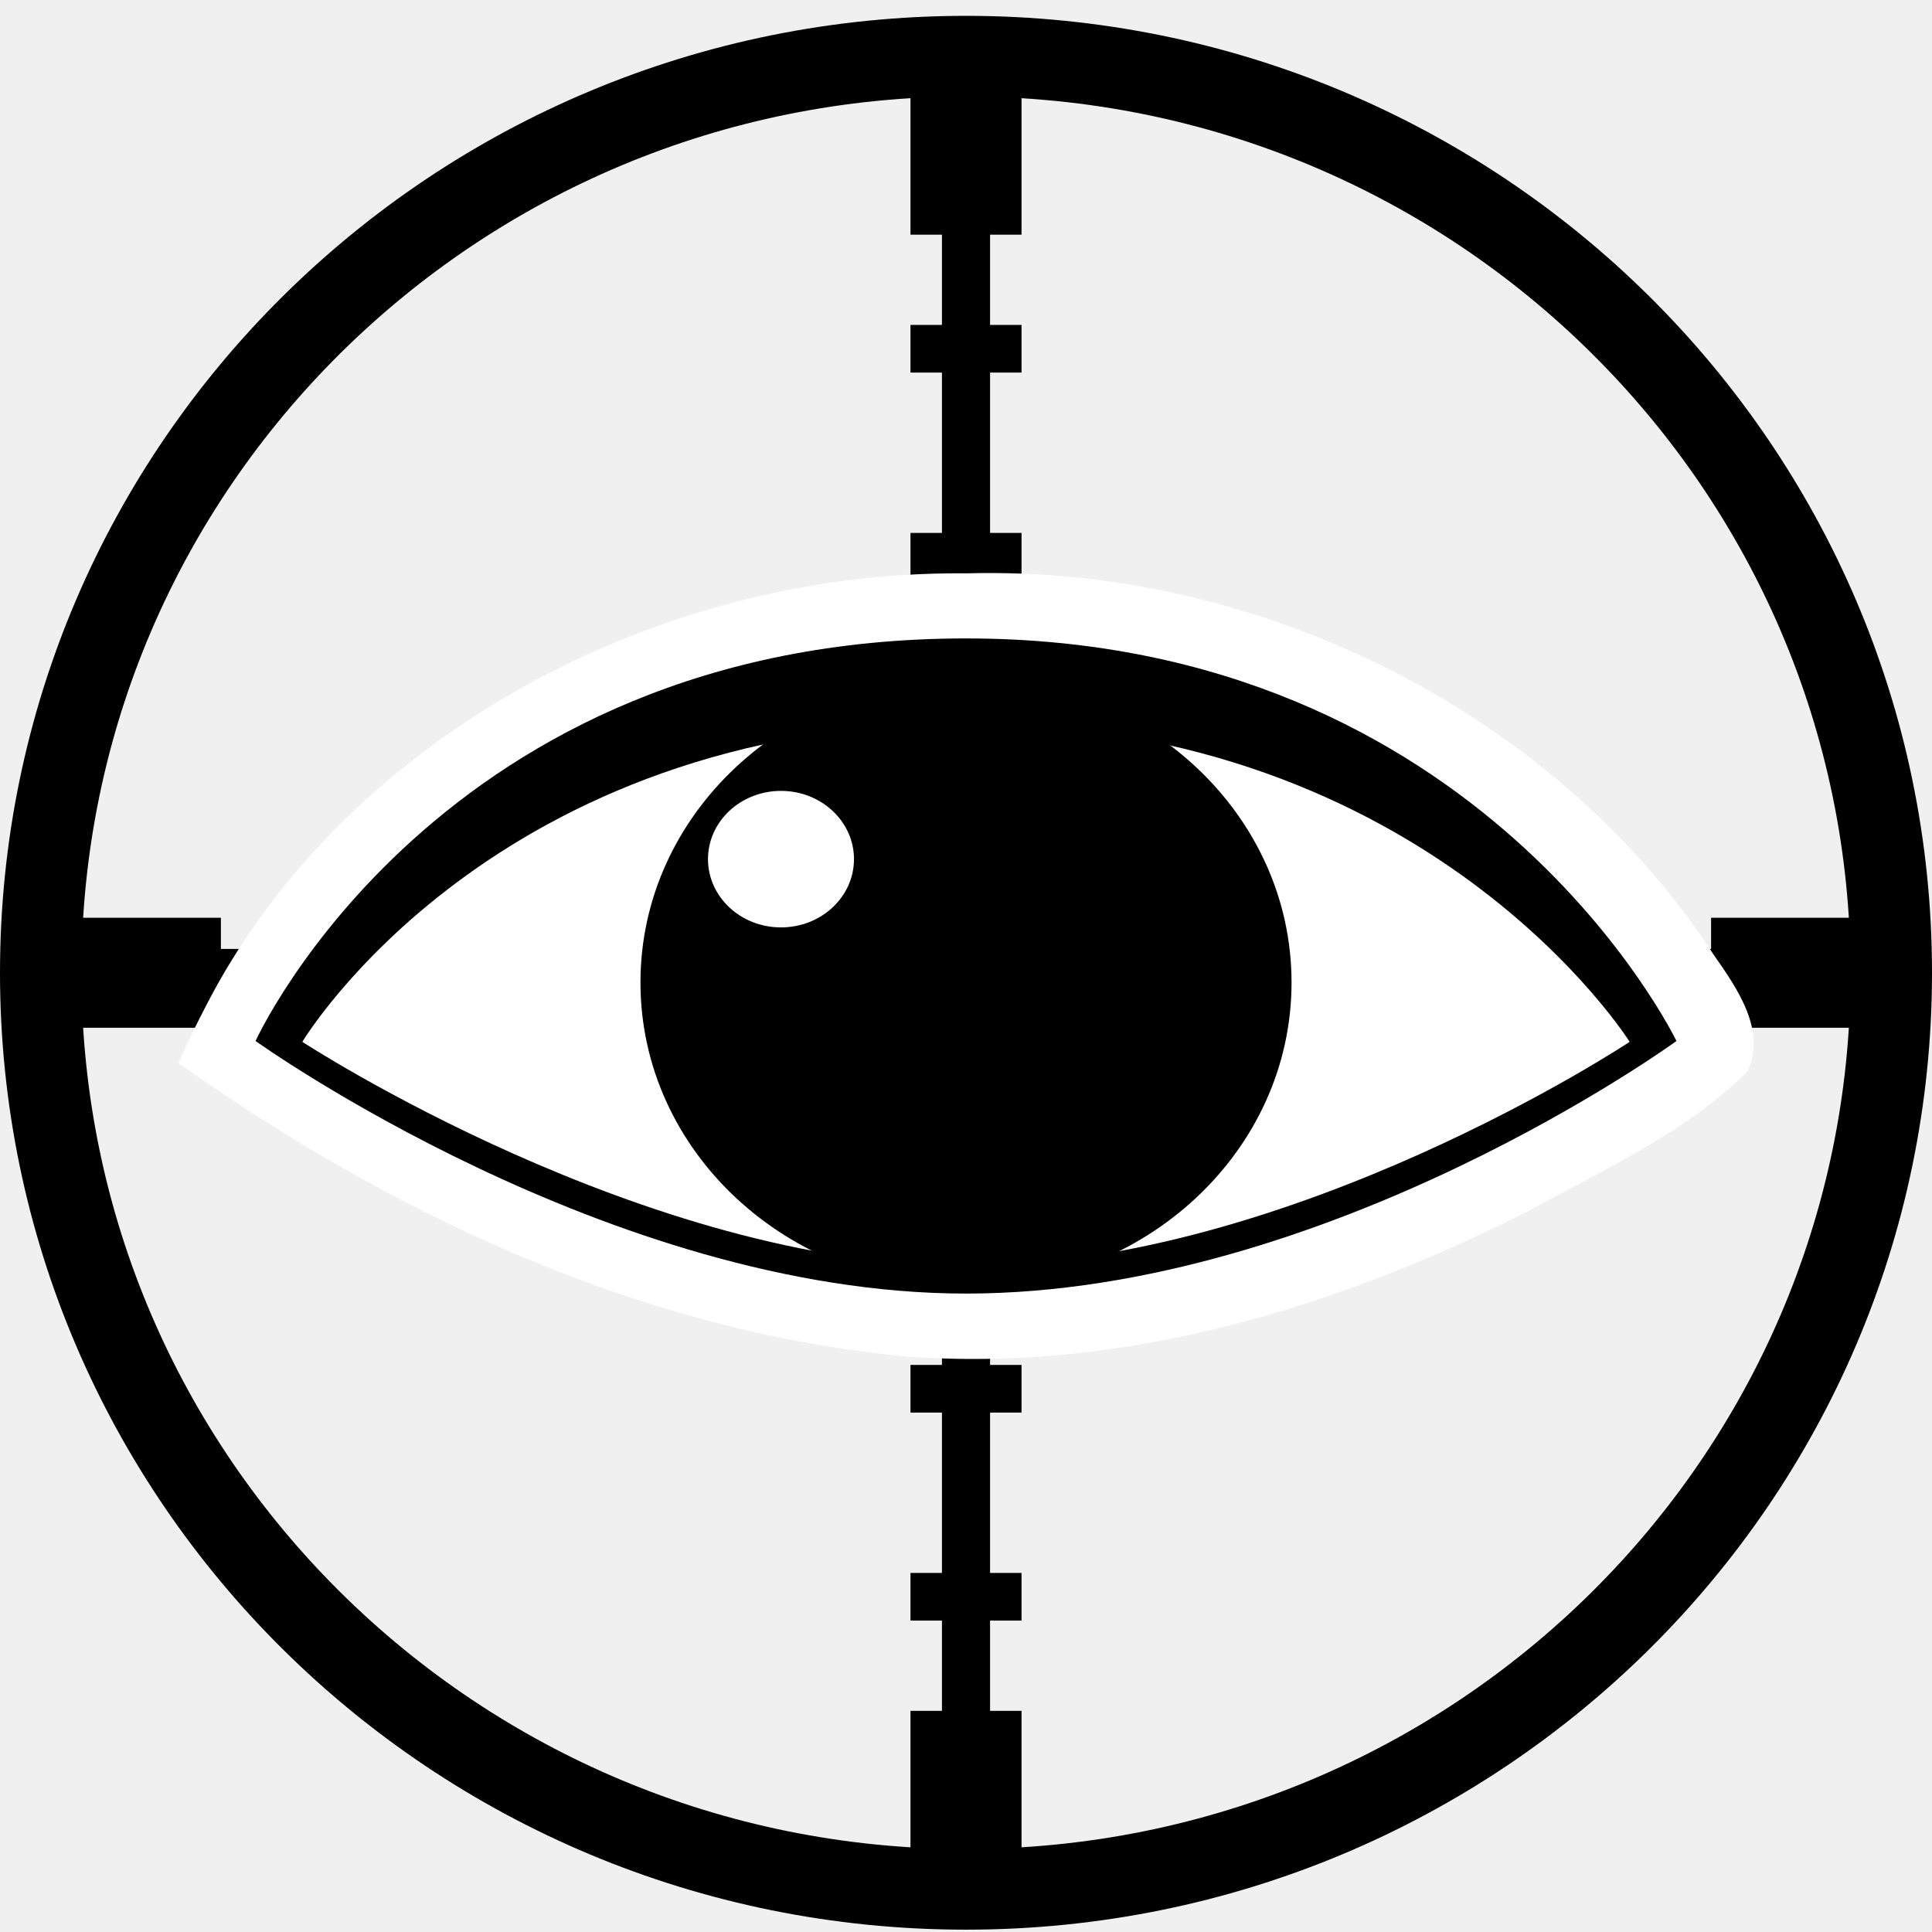
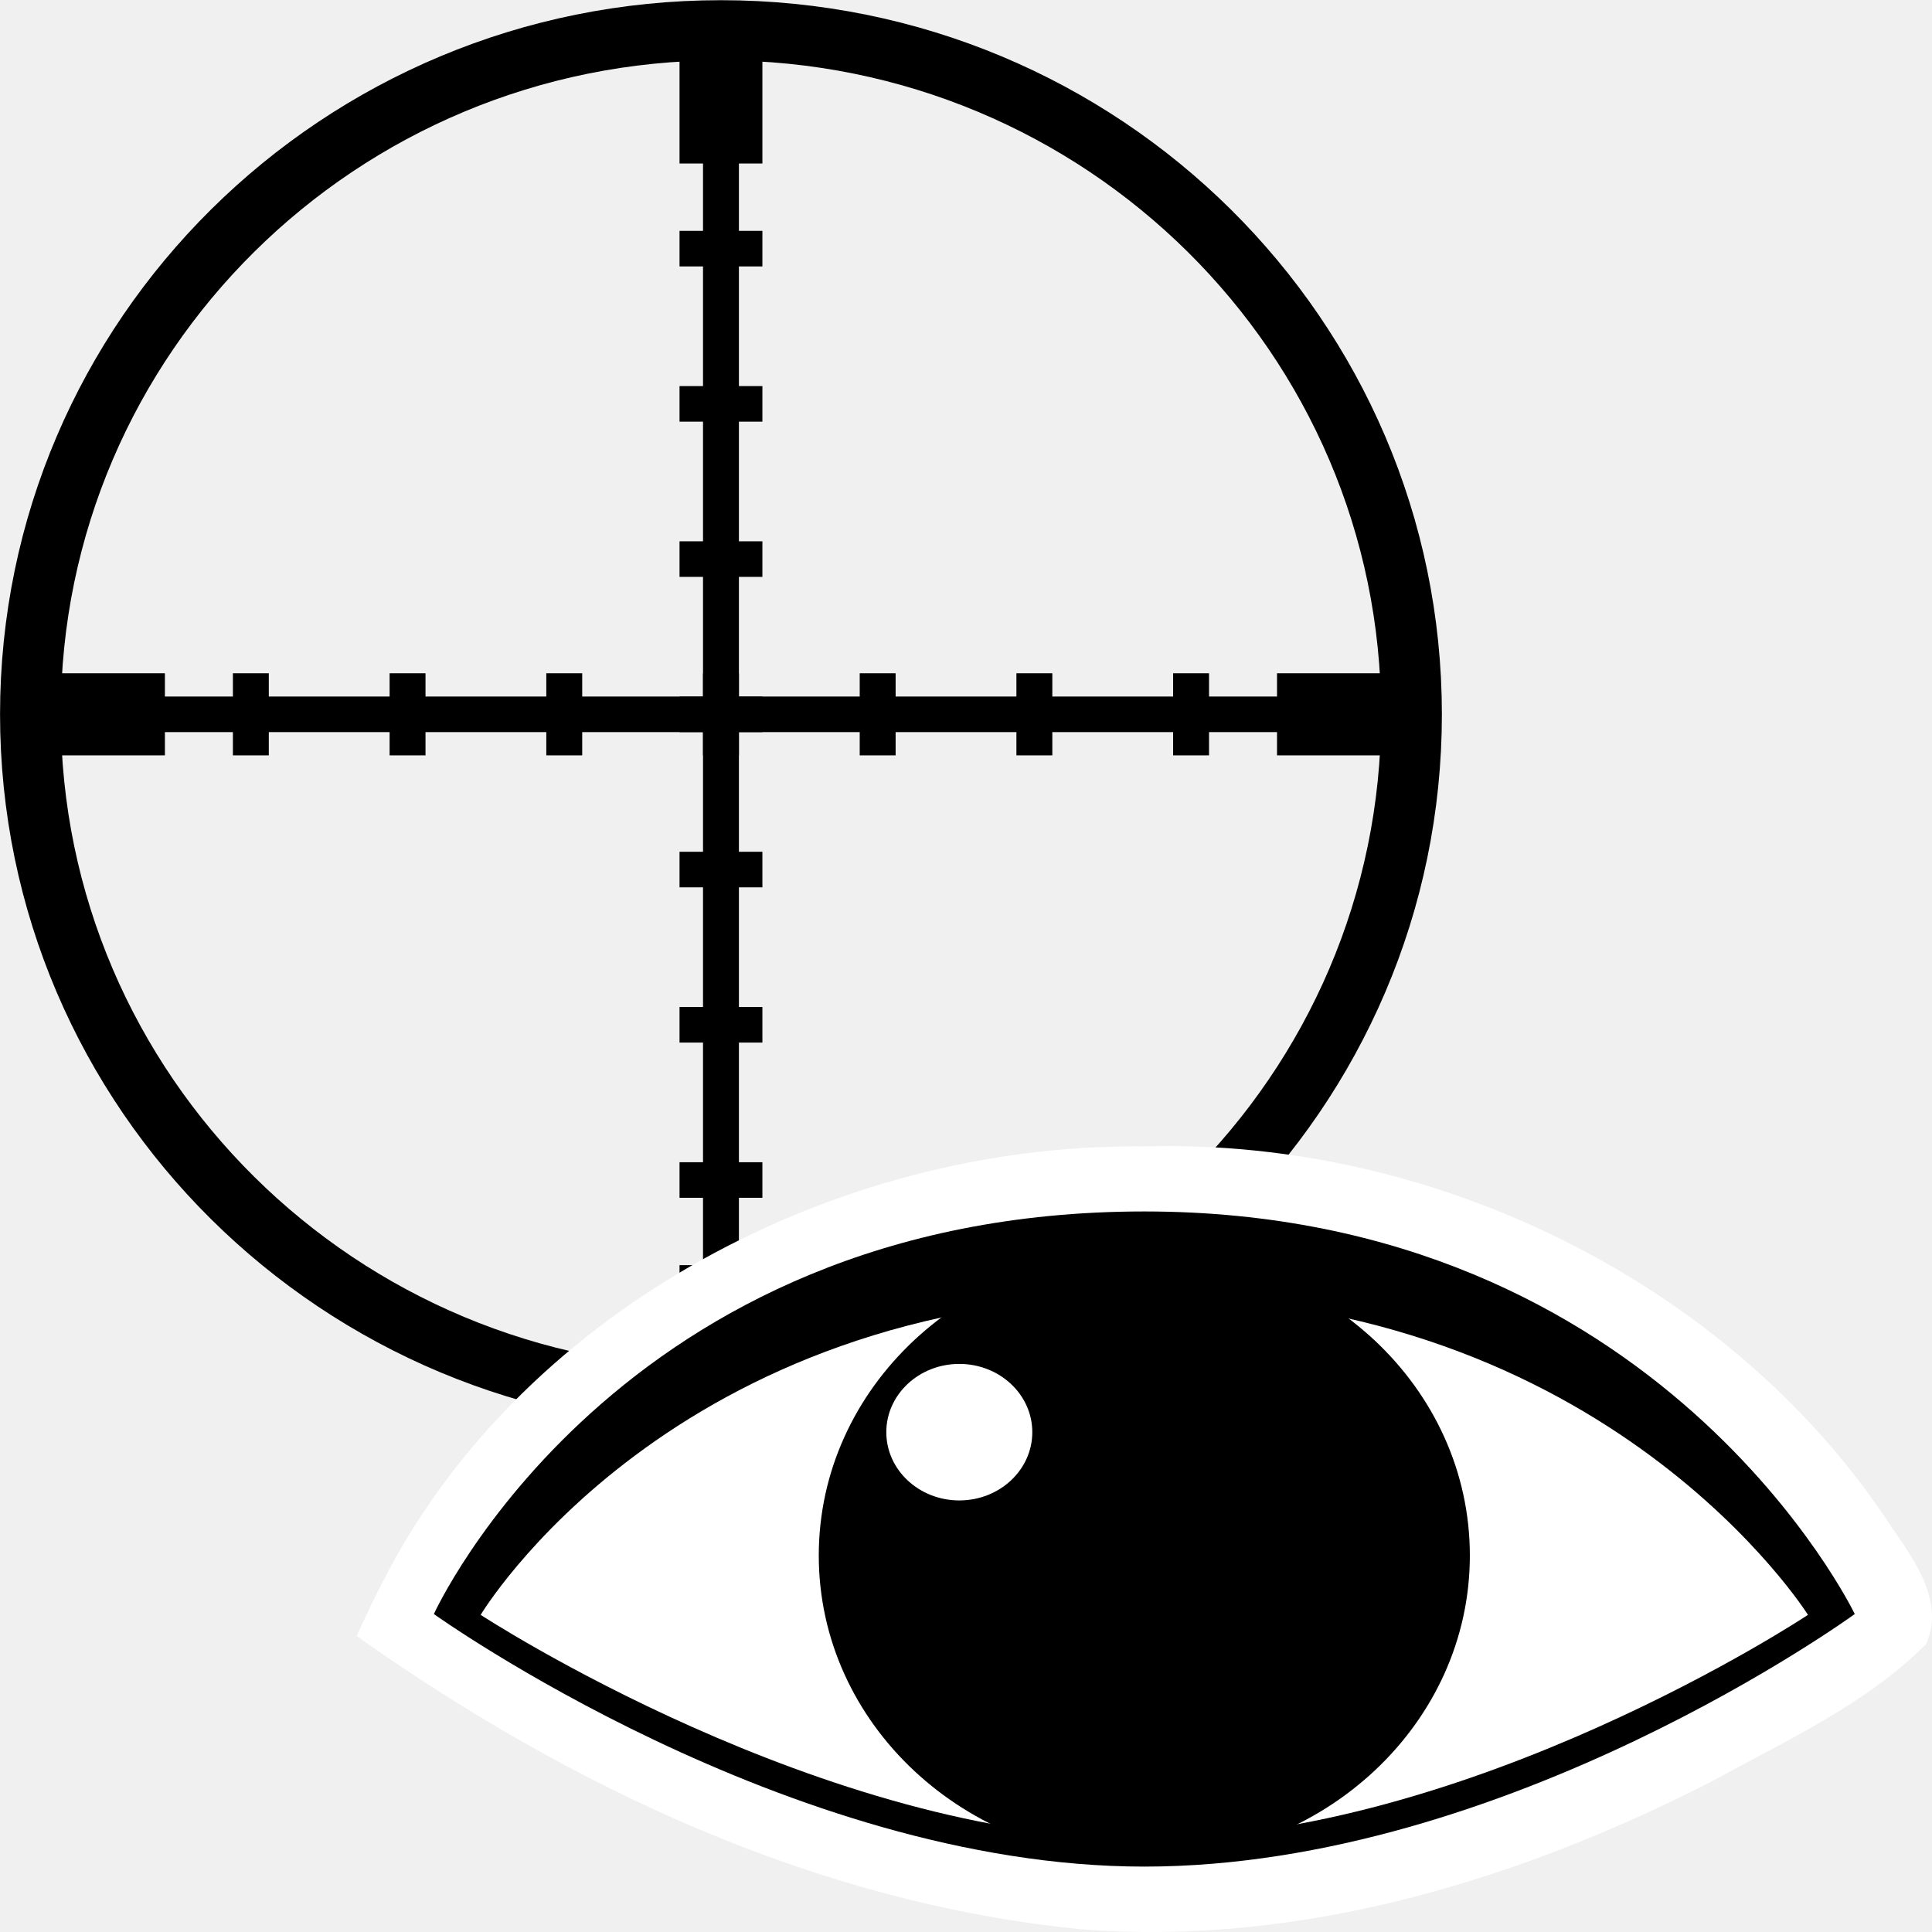
<svg xmlns="http://www.w3.org/2000/svg" width="512" height="512" id="svg2374" version="1.0">
  <defs id="defs2376">
    <pattern patternUnits="userSpaceOnUse" width="2" height="9" patternTransform="translate(-9,7)" id="pattern3409">
      <g id="g3405" transform="translate(9,-7)">
        <path style="fill:none;fill-opacity:1;stroke:#ffffff;stroke-width:1;stroke-linecap:butt;stroke-linejoin:bevel;stroke-miterlimit:0;stroke-dasharray:none;stroke-opacity:1" d="M -8.5,7.5 L -8.5,15.5" id="path3401" />
        <path style="fill:none;fill-opacity:1;stroke:#000000;stroke-width:1;stroke-linecap:butt;stroke-linejoin:bevel;stroke-miterlimit:0;stroke-dasharray:none;stroke-opacity:1" d="M -7.5,7.5 L -7.5,15.5" id="path3403" />
      </g>
    </pattern>
    <pattern patternUnits="userSpaceOnUse" width="2" height="5" patternTransform="translate(-8.5,7.5)" id="pattern3386">
      <g id="g3382" transform="translate(8.5,-7.5)">
        <path style="fill:none;fill-opacity:1;stroke:#ffffff;stroke-width:1;stroke-linecap:butt;stroke-linejoin:bevel;stroke-miterlimit:0;stroke-dasharray:none;stroke-opacity:1" d="M -7,8 L -7,12" id="path3370" />
        <path id="path3376" d="M -8,8 L -8,12" style="fill:none;fill-opacity:1;stroke:#000000;stroke-width:1;stroke-linecap:butt;stroke-linejoin:bevel;stroke-miterlimit:0;stroke-dasharray:none;stroke-opacity:1" />
      </g>
    </pattern>
  </defs>
  <g id="layer1" transform="translate(-85.7426,-28.90528)">
-     <g id="g2404" transform="matrix(1.35778,0,0,1.345007,-30.67695,-187.2338)">
+     <g id="g2404" transform="matrix(1.013297,0,0,1.003765,-1.127182,-135.479)">
      <path transform="matrix(0.7223874,0,0,0.7223874,274.2857,352.3622)" d="M 250,0 C 250,138.071 138.071,250 0,250 -138.071,250 -250,138.071 -250,0 c 0,-138.071 111.929,-250 250,-250 138.071,0 250,111.929 250,250 z" id="path2160" style="fill:none;stroke:#000000;stroke-width:22;stroke-linecap:square;stroke-linejoin:round;stroke-miterlimit:4;stroke-opacity:1;stroke-dasharray:none;stroke-dashoffset:0" />
      <path id="path3134" d="m 93.689,352.362 361.194,0" style="fill:none;stroke:#000000;stroke-width:9.391;stroke-linecap:butt;stroke-linejoin:miter;stroke-miterlimit:4;stroke-opacity:1;stroke-dasharray:none" />
      <path style="fill:none;stroke:#000000;stroke-width:21.672" d="m 96.578,352.362 32.281,0" id="path5074" />
      <path id="path6045" d="m 419.712,352.362 32.281,0" style="fill:none;stroke:#000000;stroke-width:21.672" />
      <path id="path6099" d="m 151.337,363.198 0,-21.672" style="fill:none;stroke:#000000;stroke-width:9.391;stroke-linecap:butt;stroke-linejoin:miter;stroke-opacity:1" />
      <path style="fill:none;stroke:#000000;stroke-width:9.391;stroke-linecap:butt;stroke-linejoin:miter;stroke-opacity:1" d="m 192.32,363.198 0,-21.672" id="path6101" />
      <path id="path6103" d="m 233.303,363.198 0,-21.672" style="fill:none;stroke:#000000;stroke-width:9.391;stroke-linecap:butt;stroke-linejoin:miter;stroke-opacity:1" />
      <path style="fill:none;stroke:#000000;stroke-width:9.391;stroke-linecap:butt;stroke-linejoin:miter;stroke-opacity:1" d="m 315.269,363.198 0,-21.672" id="path6105" />
      <path id="path6107" d="m 356.252,363.198 0,-21.672" style="fill:none;stroke:#000000;stroke-width:9.391;stroke-linecap:butt;stroke-linejoin:miter;stroke-opacity:1" />
      <path style="fill:none;stroke:#000000;stroke-width:9.391;stroke-linecap:butt;stroke-linejoin:miter;stroke-opacity:1" d="m 397.235,363.198 0,-21.672" id="path6109" />
      <path id="path6116" d="m 274.286,363.198 0,-21.672" style="fill:none;stroke:#000000;stroke-width:9.391;stroke-linecap:butt;stroke-linejoin:miter;stroke-opacity:1" />
      <path style="fill:none;stroke:#000000;stroke-width:9.391;stroke-linecap:butt;stroke-linejoin:miter;stroke-miterlimit:4;stroke-opacity:1;stroke-dasharray:none" d="m 274.286,171.765 0,361.194" id="path6292" />
      <path id="path6294" d="m 274.286,174.655 0,32.281" style="fill:none;stroke:#000000;stroke-width:21.672" />
      <path style="fill:none;stroke:#000000;stroke-width:21.672" d="m 274.286,497.789 0,32.281" id="path6296" />
      <path style="fill:none;stroke:#000000;stroke-width:9.391;stroke-linecap:butt;stroke-linejoin:miter;stroke-opacity:1" d="m 263.45,229.413 21.672,0" id="path6300" />
      <path id="path6302" d="m 263.45,270.396 21.672,0" style="fill:none;stroke:#000000;stroke-width:9.391;stroke-linecap:butt;stroke-linejoin:miter;stroke-opacity:1" />
      <path style="fill:none;stroke:#000000;stroke-width:9.391;stroke-linecap:butt;stroke-linejoin:miter;stroke-opacity:1" d="m 263.45,311.379 21.672,0" id="path6304" />
      <path id="path6306" d="m 263.45,393.345 21.672,0" style="fill:none;stroke:#000000;stroke-width:9.391;stroke-linecap:butt;stroke-linejoin:miter;stroke-opacity:1" />
      <path style="fill:none;stroke:#000000;stroke-width:9.391;stroke-linecap:butt;stroke-linejoin:miter;stroke-opacity:1" d="m 263.45,434.328 21.672,0" id="path6308" />
      <path id="path6310" d="m 263.45,475.311 21.672,0" style="fill:none;stroke:#000000;stroke-width:9.391;stroke-linecap:butt;stroke-linejoin:miter;stroke-opacity:1" />
      <path style="fill:none;stroke:#000000;stroke-width:9.391;stroke-linecap:butt;stroke-linejoin:miter;stroke-opacity:1" d="m 263.45,352.362 21.672,0" id="path6312" />
    </g>
-     <g id="g3911" transform="matrix(0.8391926,0,0,0.7847123,-8.327523,499.5995)">
+     <g id="g3911" transform="matrix(0.8391926,0,0,0.7847123,38.92764,651.4581)">
      <path id="path2987-3" d="m 411.438,-406.188 c -97.248,1.11 -192.702,58.615 -234.688,146.875 -2.96,6.057 -5.696,12.241 -8.344,18.469 66.775,50.56 144.683,90.236 228.982,99.047 69.841,5.843 138.841,-17.003 199.362,-50.172 23.466,-13.79 48.583,-26.037 67.25,-46.125 5.924,-13.818 -3.269,-27.892 -10.625,-39.125 -48.677,-80.29 -141.769,-131.765 -236.125,-128.983 -1.937,-0.036 -3.875,-0.02 -5.813,0.014 z" style="fill:#ffffff;fill-opacity:1;stroke:none" />
      <g id="layer1-5" transform="translate(161.1511,-1069.958)">
        <g id="g3797" transform="translate(-1.438867,1.43886)">
          <path transform="translate(0,540.3622)" id="path2987" d="m 33.085,279.891 c 0,0 57.693,-135.957 224.354,-135.957 163.355,-1e-5 224.354,135.957 224.354,135.957 0,0 -109.551,85.296 -224.354,85.296 -112.955,0 -224.354,-85.296 -224.354,-85.296 z" style="fill:#000000;fill-opacity:1;stroke:none" />
          <path id="path2987-4" d="m 47.863,820.532 c 0,0 60.047,-107.581 209.576,-107.581 146.561,-10e-6 209.576,107.581 209.576,107.581 0,0 -106.574,75.712 -209.576,75.712 -101.343,0 -209.576,-75.712 -209.576,-75.712 z" style="fill:#ffffff;fill-opacity:1;stroke:none" />
          <path transform="matrix(1.280293,0,0,1.40095,-27.36224,568.1582)" d="m 302.747,165.839 c 0,40.528 -35.95,73.382 -80.297,73.382 -44.347,0 -80.297,-32.854 -80.297,-73.382 0,-40.528 35.95,-73.382 80.297,-73.382 44.347,0 80.297,32.854 80.297,73.382 z" id="path3793" style="fill:#000000;fill-opacity:1;fill-rule:evenodd;stroke:none" />
          <path transform="matrix(1.071428,0,0,1.071428,26.94865,616.1408)" d="m 182.109,133.182 c 0,11.882 -9.633,21.515 -21.515,21.515 -11.882,0 -21.515,-9.633 -21.515,-21.515 0,-11.882 9.633,-21.515 21.515,-21.515 11.882,0 21.515,9.633 21.515,21.515 z" id="path3795" style="fill:#ffffff;fill-opacity:1;fill-rule:evenodd;stroke:none" />
        </g>
      </g>
    </g>
  </g>
</svg>
